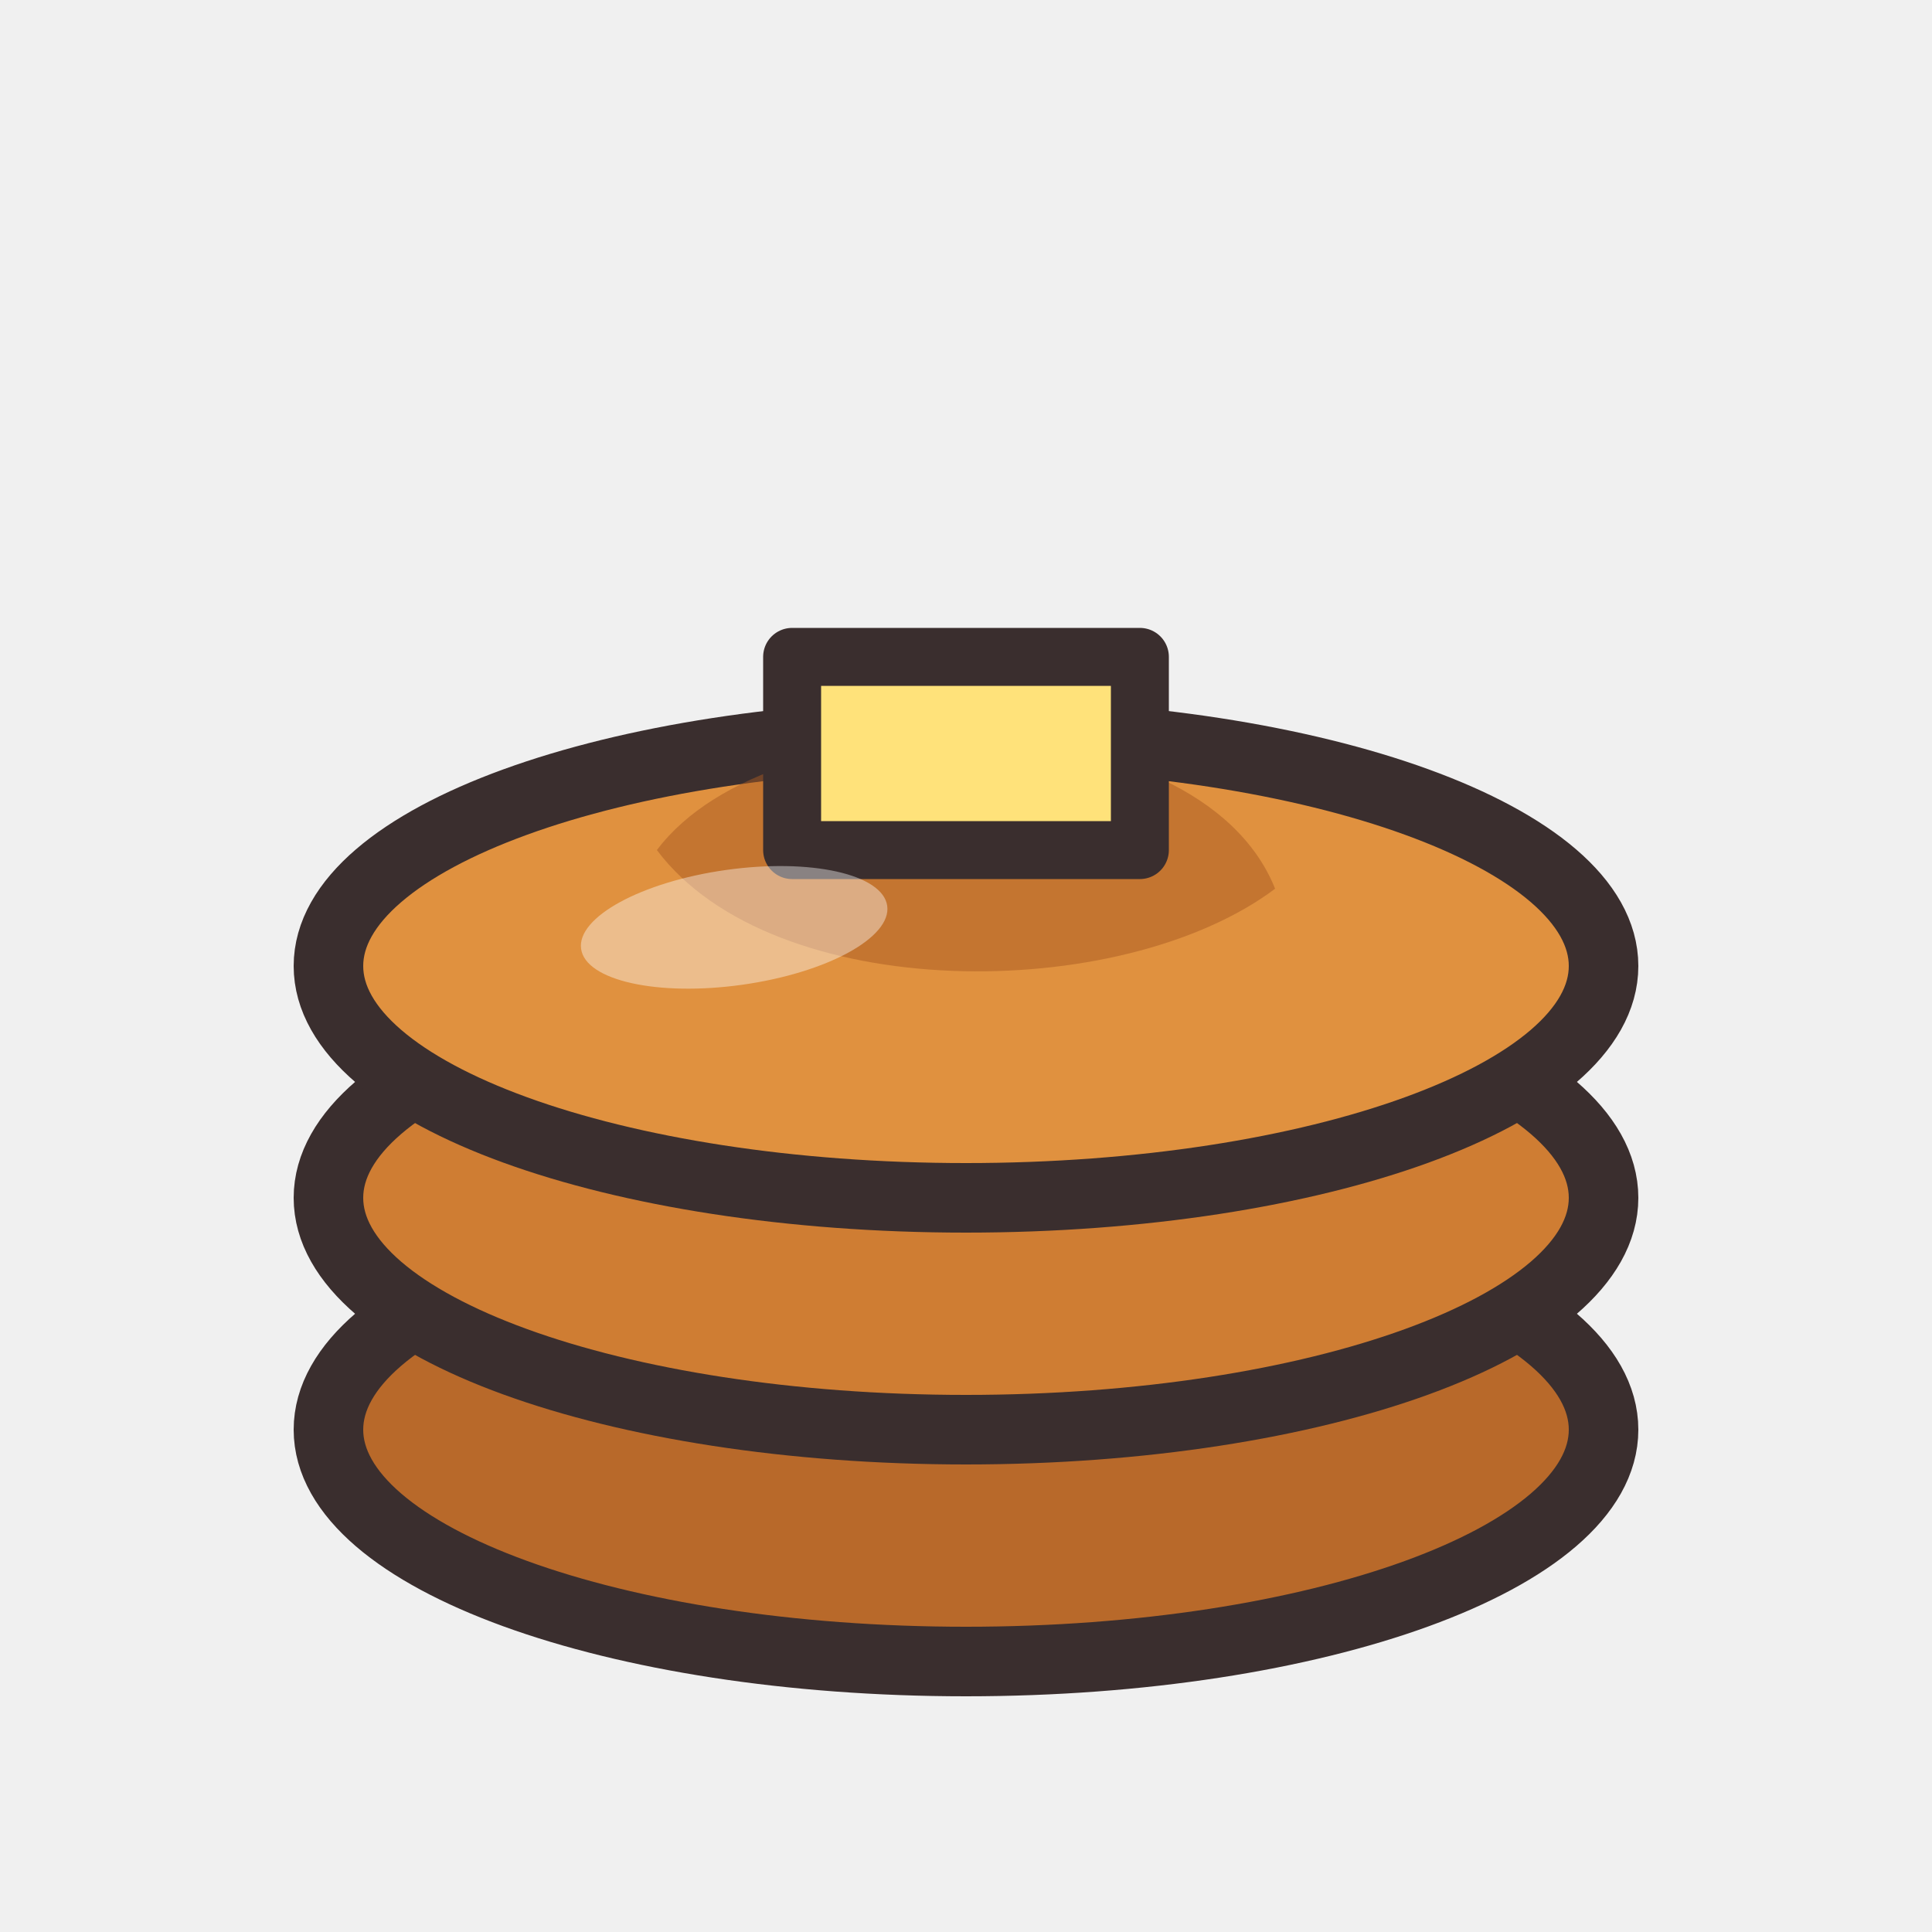
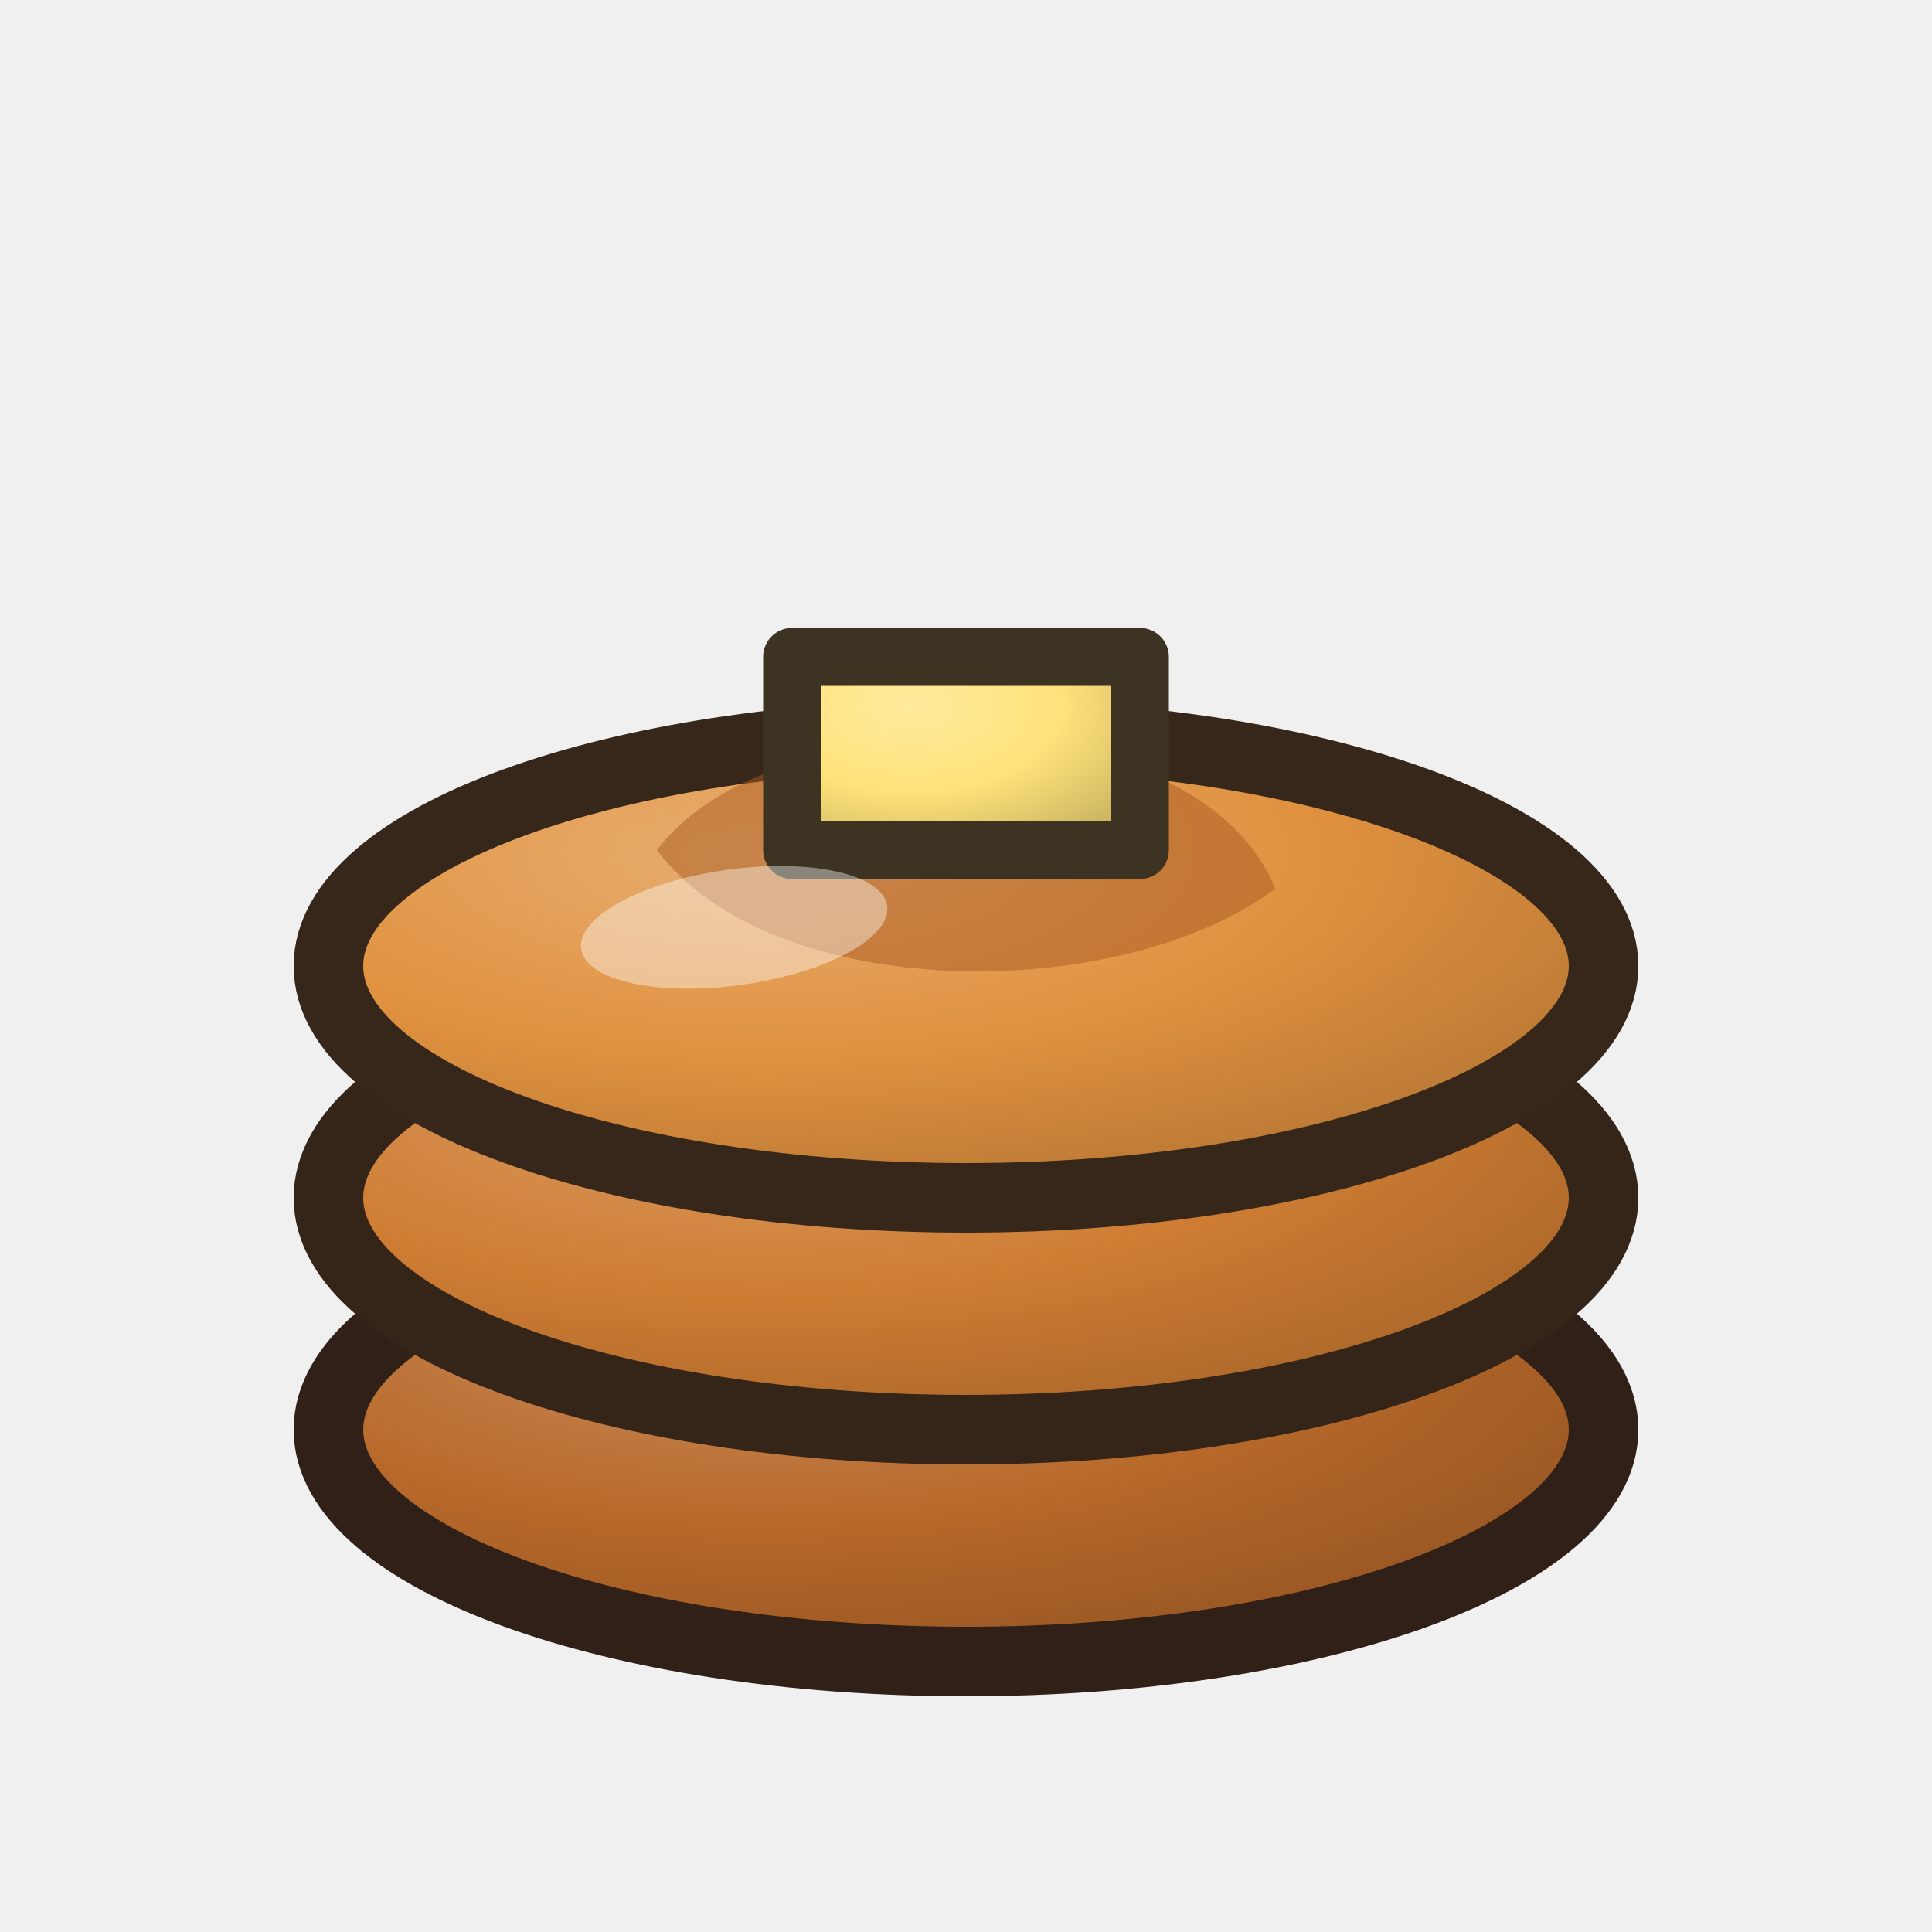
<svg xmlns="http://www.w3.org/2000/svg" viewBox="0 0 100 100">
+   <defs>
+     <radialGradient id="g0" cx="34%" cy="26%" r="84%">
+       <stop offset="0" stop-color="#ca9061" />
+       <stop offset=".52" stop-color="#b8692a" />
+       <stop offset="1" stop-color="#915321" />
+     </radialGradient>
+     <radialGradient id="g1" cx="34%" cy="26%" r="84%">
+       <stop offset="0" stop-color="#db9f68" />
+       <stop offset=".52" stop-color="#cf7d33" />
+       <stop offset="1" stop-color="#a46328" />
+     </radialGradient>
+     <radialGradient id="g2" cx="34%" cy="26%" r="84%">
+       <stop offset="0" stop-color="#e8ae71" />
+       <stop offset=".52" stop-color="#e0913f" />
+       <stop offset="1" stop-color="#b17332" />
+     </radialGradient>
+     <radialGradient id="g3" cx="34%" cy="26%" r="84%">
+       <stop offset="0" stop-color="#ffea9d" />
+       <stop offset=".52" stop-color="#ffe27a" />
+       <stop offset="1" stop-color="#c9b360" />
+     </radialGradient>
+   </defs>
  <g>
-     <ellipse cx="50" cy="74" rx="33" ry="12" fill="#b8692a" stroke="#3a2e2e" stroke-width="3.6" />
-     <ellipse cx="50" cy="62" rx="33" ry="12" fill="#cf7d33" stroke="#3a2e2e" stroke-width="3.6" />
-     <ellipse cx="50" cy="50" rx="33" ry="12" fill="#e0913f" stroke="#3a2e2e" stroke-width="3.6" />
+     <ellipse cx="50" cy="74" rx="33" ry="12" fill="url(#g0)" stroke="#312017" stroke-width="3.6" />
+     <ellipse cx="50" cy="62" rx="33" ry="12" fill="url(#g1)" stroke="#352418" stroke-width="3.6" />
+     <ellipse cx="50" cy="50" rx="33" ry="12" fill="url(#g2)" stroke="#37271a" stroke-width="3.6" />
    <path d="M34 44 C40 36 62 36 66 46 C58 52 40 52 34 44 Z" fill="#a85a22" opacity="0.5" />
-     <path d="M41 34 L59 34 L59 44 L41 44 Z" fill="#ffe27a" stroke="#3a2e2e" stroke-width="3" stroke-linejoin="round" stroke-linecap="round" />
+     <path d="M41 34 L59 34 L59 44 L41 44 Z" fill="url(#g3)" stroke="#3c3323" stroke-width="3" stroke-linejoin="round" stroke-linecap="round" />
    <ellipse cx="38" cy="48" rx="8" ry="3" fill="#fff" opacity="0.4" transform="rotate(-8 38 48)" />
  </g>
</svg>
